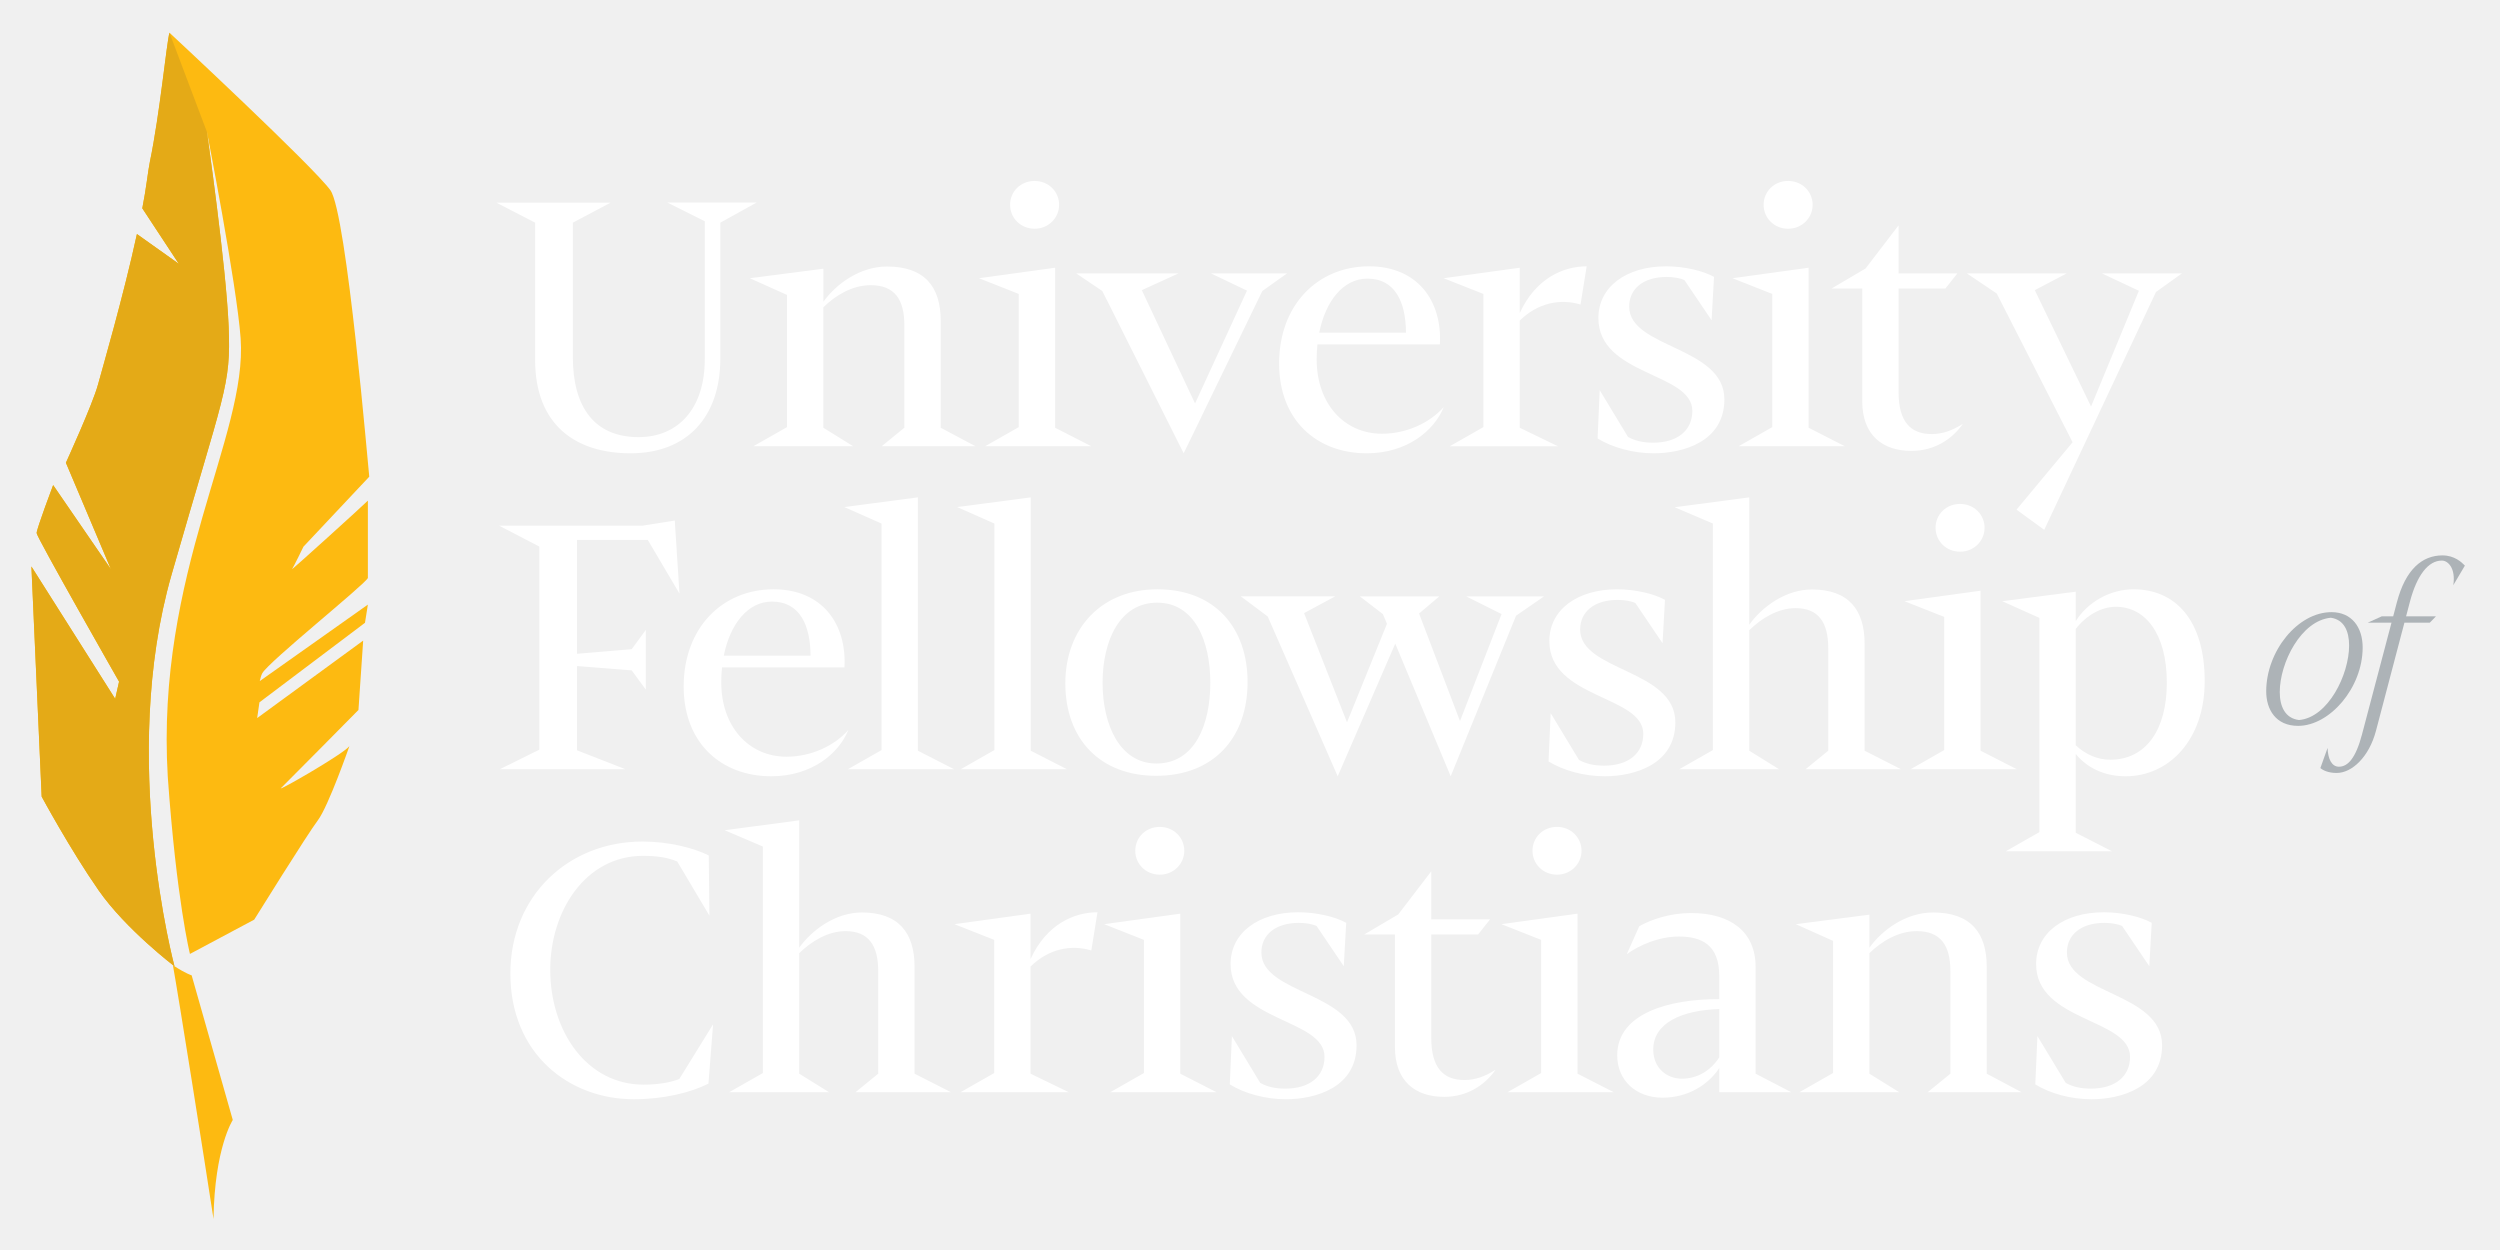
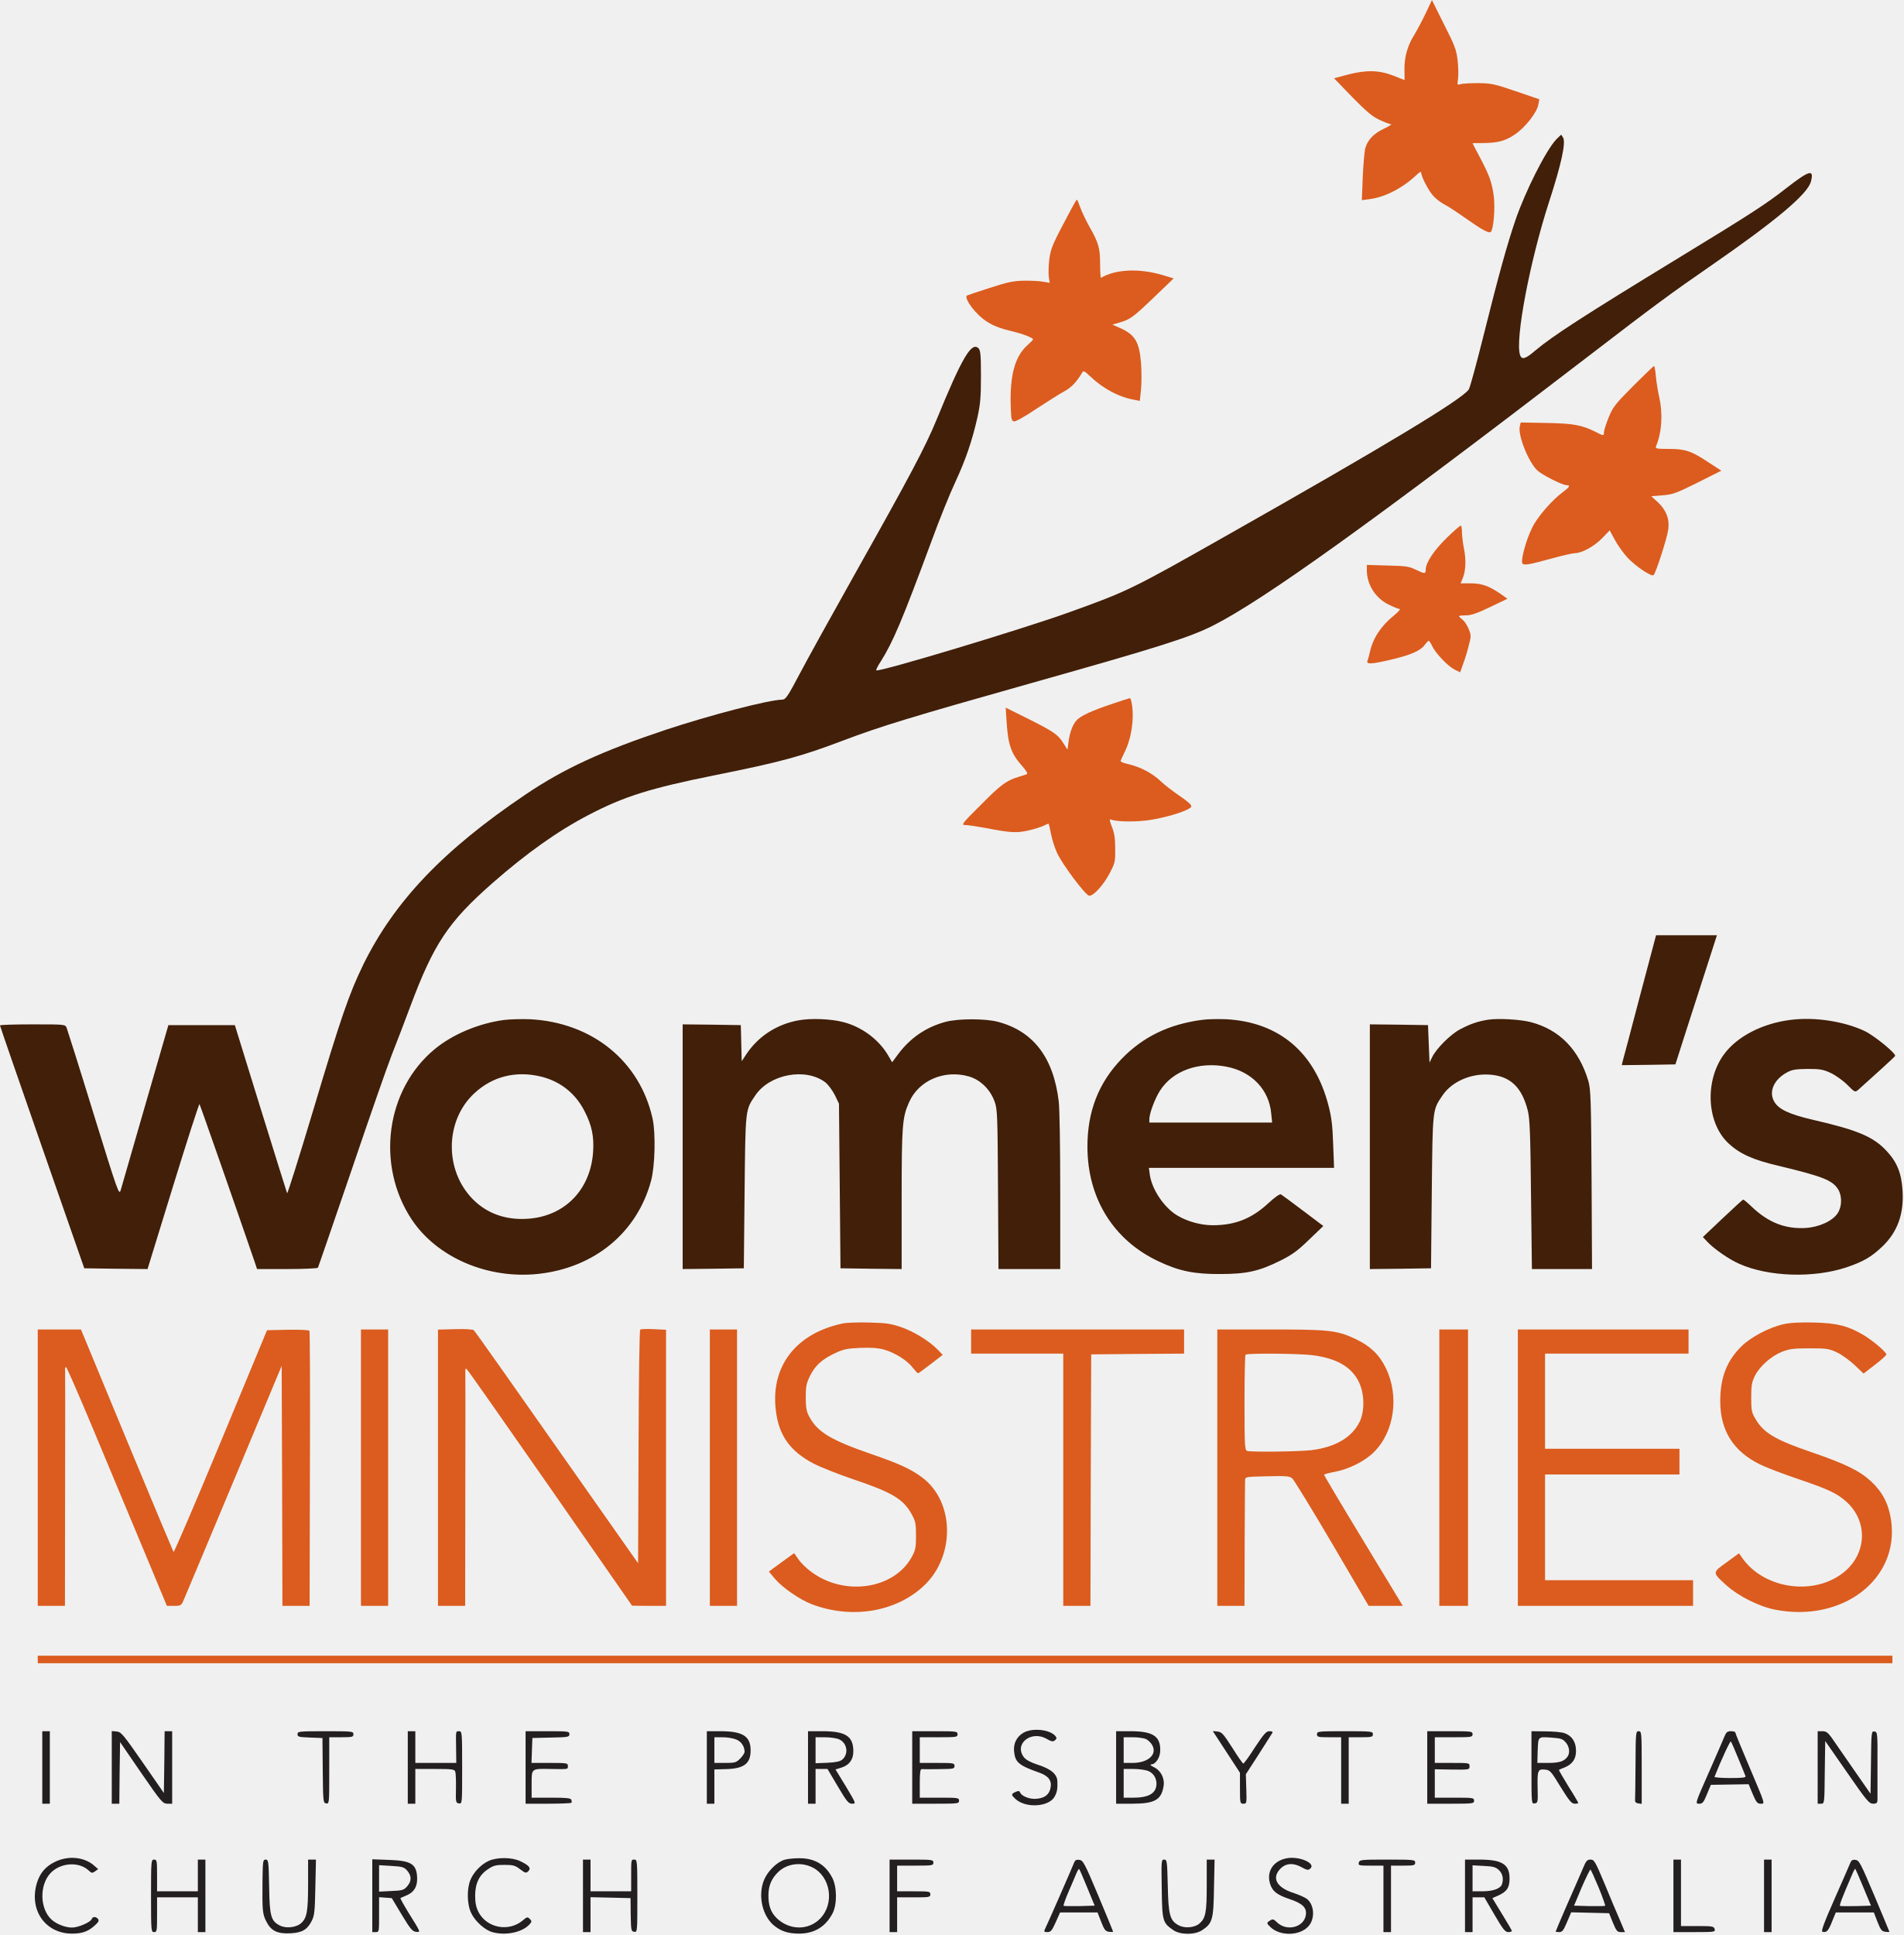
- <svg xmlns="http://www.w3.org/2000/svg" viewBox="0 0 2484 1242" fill-rule="evenodd" clip-rule="evenodd" stroke-linejoin="round" stroke-miterlimit="2">
-   <g fill-rule="nonzero">
-     <path d="M606.68 201.38l-37.5 19.85v133.43c0 50.24 21.73 79.67 65.36 79.67 39.16 0 65.72-28.25 65.72-77.35V219.83l-37.2-18.6h88.77l-36.12 20v135.13c0 57.99-33.13 94.04-89.23 94.04-53.9 0-94.79-27.55-94.79-92.95V221.23l-38.44-19.85h113.43zM898.56 425V323.13c0-25.48-9.56-39.77-33.43-39.77-18.5 0-35.08 10.26-47.04 21.92V425l29.6 18.37H748.6l33.38-18.99V293.03l-36.95-16.58L818.1 267v32.83c12.73-17.68 36.29-35.02 63.22-35.02 37.22 0 53.37 19.94 53.37 53.93V425l34.57 18.37h-93.21L898.56 425zM1003.63 203.53c0-13.12 10.32-23.74 24.36-23.74 13.85 0 24.35 10.62 24.35 23.74 0 12.91-10.5 23.74-24.35 23.74-14.04 0-24.36-10.83-24.36-23.74zm8.6 220.85V292.05l-39.48-15.6 75.6-10.43V425l35.96 18.37H978.87l33.37-18.99zM1254.23 289.16l-60.58 125.02.03.08-17.58 36.14-80.84-161.24-25.93-17.51h101.64l-36.46 16.65 52.89 112.58 51.6-112.12-35.82-17.11h75.63l-24.58 17.5zM1310.78 330.56h86.2c-.14-29.9-10.43-53.72-38.32-53.72-24.17 0-41.61 22.51-47.88 53.72zm123.79 73.84c-9.8 24.03-37.04 46-76.62 46-49.08 0-87.03-32.37-87.03-89.2 0-58.65 38.74-96.58 89.31-96.58 48.7 0 72.83 34.89 70.45 77.58h-121.67c-.5 4.81-.77 9.78-.77 14.85 0 44.1 27.42 73.91 64.89 73.91 24.4 0 47.48-10.78 61.44-26.56zM1510 311.14c15.68-34.44 43.17-46.52 66.52-46.52l-6.11 37.96c-20.04-6.09-42.43-1.7-60.4 15.97V425l37.9 18.38h-107.4l33.38-19V292.05l-39.5-15.6 75.61-10.43v45.12zM1703.05 275.11l-2.42 43.09-26.98-39.9c-4.27-2.04-11.19-3.13-17.61-3.13-23.03 0-37.28 11.6-37.28 29.45 0 41.57 94.59 39.4 94.59 92.18 0 42.13-41.14 53.6-70.21 53.6-20.55 0-41.29-5.78-55.77-14.77l2.1-47.97 28.12 46.47c6.77 3.84 14.95 5.72 24.93 5.72 24.51 0 38.98-12.36 38.98-31.6 0-38.4-93.34-34.72-93.34-92.23 0-31.1 27.8-51.4 67.3-51.4 18.07 0 36.94 4.48 47.59 10.5zM1752.33 203.53c0-13.12 10.31-23.74 24.35-23.74 13.85 0 24.36 10.62 24.36 23.74 0 12.91-10.5 23.74-24.36 23.74-14.04 0-24.35-10.83-24.35-23.74zm8.6 220.85V292.05l-39.5-15.6 75.62-10.43V425l35.95 18.37h-105.44l33.37-18.99zM1950.3 421.13c-10.67 15.28-28.24 26.88-51.1 26.88-28.8 0-48.88-15.7-48.88-49.44V286.7h-30.52l33.8-19.92 32.83-42.88v47.75h58.43l-11.94 15.05h-46.49v102.98c0 29.25 11.87 41.62 32.9 41.62 10.9 0 20.74-3.69 30.97-10.17zM2167.96 271.65l-25.77 18.44-111.06 236.36-27.52-20.07 55.72-66.95-75.37-147.8-29.7-19.98h99.26l-31.75 16.65 55.89 115.61 47.54-114.99-36.74-17.27h79.5zM573.33 536.5v113.1l54.33-4.57 14.04-19.16v59.38l-14.04-19.16-54.33-4.31v83.73l48.03 18.77H496.65l39.2-19.39V543.06l-39.98-20.78h142.61l31.98-5.06 4.66 72.58-31.45-53.3h-70.34zM719.15 651.46h86.2c-.14-29.89-10.43-53.72-38.32-53.72-24.18 0-41.62 22.51-47.88 53.72zm123.79 73.84c-9.8 24.03-37.04 46-76.62 46-49.08 0-87.02-32.37-87.02-89.19 0-58.66 38.73-96.59 89.3-96.59 48.71 0 72.83 34.9 70.45 77.58H717.4c-.51 4.81-.77 9.78-.77 14.85 0 44.1 27.41 73.92 64.88 73.92 24.4 0 47.47-10.79 61.44-26.57z" fill="#fff" />
-     <path d="M875.88 745.28V520.2l-36.94-16.38 73.06-9.64V745.9l35.94 18.38H842.51l33.37-19zM988.01 745.28V520.2l-36.93-16.38 73.05-9.64V745.9l35.95 18.38H954.64l33.37-19zM1202.57 678.37c0-41.93-15.87-79.55-52.8-79.55-37.12 0-54.24 37.62-54.24 79.55 0 42.13 17.31 80.26 53.46 80.26 37.9 0 53.58-38.13 53.58-80.26zm-144.05.59c0-54.33 35.74-93.44 91.45-93.44 56.91 0 89.62 37.93 89.62 92.26 0 55.45-33.88 93.06-90.8 93.06-55.71 0-90.27-36.42-90.27-91.88zM1534.16 592.55l-27.8 19.21-64.95 159.54-55.09-131.79-57.18 131.8-69.53-158.77-26.75-20h93.79l-30.92 16.66 42.65 108.5 39.7-97.9-4-9.59-22.95-17.66h78.97l-20.11 17.04 40.65 106.86 41.3-106.32-35.1-17.58h77.32zM1654.32 596.02l-2.42 43.08-26.98-39.9c-4.27-2.03-11.19-3.13-17.61-3.13-23.03 0-37.28 11.61-37.28 29.45 0 41.57 94.59 39.4 94.59 92.18 0 42.13-41.14 53.6-70.2 53.6-20.56 0-41.3-5.77-55.78-14.76l2.1-47.98 28.12 46.47c6.77 3.85 14.95 5.72 24.93 5.72 24.51 0 38.98-12.35 38.98-31.6 0-38.4-93.34-34.72-93.34-92.22 0-31.1 27.8-51.4 67.3-51.4 18.08 0 36.94 4.47 47.59 10.49zM1816.55 745.9V644.03c0-25.48-9.56-39.77-32.45-39.77-17.7 0-34.12 10.26-46.06 21.92V745.9l29.6 18.38h-99.08l33.37-19V520.2L1664 504.01l74.04-9.83V620.7c12.7-17.66 36.1-35 62.23-35 36.24 0 52.4 19.94 52.4 53.93V745.9l36.14 18.38h-94.78l22.52-18.38zM1923.17 524.43c0-13.11 10.31-23.73 24.35-23.73 13.85 0 24.36 10.62 24.36 23.73 0 12.92-10.51 23.74-24.36 23.74-14.04 0-24.35-10.82-24.35-23.74zm8.6 220.85V612.95l-39.5-15.6 75.61-10.42V745.9l35.96 18.38h-105.45l33.38-19z" fill="#fff" />
-     <path d="M2152.96 678.4c0-49.62-21.96-75.5-50.6-75.5-14.45 0-29.28 8.36-39.9 21.96v115.69c9.94 9.21 21.65 14.3 34.23 14.3 35.7 0 56.27-29.91 56.27-76.44zm37.63-1.54c0 58.68-35.95 94.44-78.43 94.44-21.94 0-38.78-8.78-49.7-22.16v78.3l35.96 18.36h-105.44l33.37-19V613.94l-36.94-16.58 73.06-9.45v29.2c12.34-19.58 34.9-31.58 57.36-31.58 41.25 0 70.76 30.2 70.76 91.34zM704.9 909.83L672.92 856c-8.95-3.8-19.55-5.63-34-5.63-57.3 0-92.2 54.92-92.2 113.03 0 61.83 36.68 114.3 92.67 114.3 13.9 0 26.1-1.89 35.56-5.6l33.57-54.34-4.6 58.93c-17.6 8.9-44.45 15.52-74.2 15.52-64.07 0-122.62-44.83-122.62-124.96 0-77.03 57.62-131.1 131.26-131.1 26.2 0 51.14 6.43 65.86 13.82l.66 59.86zM872.6 1066.81V964.94c0-25.49-9.55-39.77-32.45-39.77-17.7 0-34.12 10.26-46.05 21.91v119.73l29.6 18.37H724.6l33.38-19V841.12l-37.93-16.2 74.04-9.83v126.54c12.7-17.66 36.09-35 62.24-35 36.23 0 52.38 19.94 52.38 53.93v106.26l36.15 18.37h-94.79l22.53-18.37zM1023.95 952.95c15.68-34.44 43.16-46.52 66.5-46.52l-6.1 37.95c-20.04-6.08-42.44-1.7-60.4 15.97v106.46l37.9 18.38h-107.4l33.38-19V933.86l-39.5-15.6 75.62-10.43v45.12zM1128 845.33c0-13.1 10.31-23.73 24.36-23.73 13.84 0 24.35 10.62 24.35 23.73 0 12.92-10.5 23.74-24.35 23.74-14.05 0-24.36-10.82-24.36-23.74zm8.6 220.86V933.86l-39.49-15.6 75.61-10.43v158.98l35.95 18.37h-105.44l33.38-19zM1337.59 916.92l-2.42 43.1-26.98-39.92c-4.27-2.02-11.2-3.13-17.61-3.13-23.04 0-37.27 11.62-37.27 29.45 0 41.57 94.58 39.4 94.58 92.19 0 42.12-41.14 53.6-70.21 53.6-20.55 0-41.29-5.77-55.77-14.76l2.1-47.98 28.12 46.46c6.78 3.85 14.95 5.73 24.93 5.73 24.51 0 38.98-12.35 38.98-31.6 0-38.4-93.33-34.73-93.33-92.23 0-31.1 27.78-51.4 67.29-51.4 18.08 0 36.94 4.48 47.59 10.49zM1485.99 1062.93c-10.67 15.3-28.25 26.9-51.1 26.9-28.79 0-48.88-15.7-48.88-49.45V928.5h-30.52l33.8-19.92 32.83-42.87v47.74h58.44l-11.95 15.05h-46.49v102.98c0 29.27 11.87 41.63 32.9 41.63 10.9 0 20.74-3.68 30.97-10.18zM1522.69 845.33c0-13.1 10.31-23.73 24.35-23.73 13.85 0 24.36 10.62 24.36 23.73 0 12.92-10.51 23.74-24.36 23.74-14.04 0-24.35-10.82-24.35-23.74zm8.6 220.86V933.86l-39.49-15.6 75.61-10.43v158.98l35.95 18.37h-105.44l33.37-19zM1708.25 1050.6v-48c-37.65 1.13-65.58 14.05-65.58 40.2 0 18.84 13.87 29 28.41 29 15.45 0 28.81-8.17 37.17-21.2zm0 34.58v-23.92c-10.96 16.5-30.9 29.4-56.44 29.4-25.58 0-44.95-16.59-44.95-42.15 0-41.9 52.08-55.98 101.4-55.76v-22.87c0-30.9-17.09-39.33-40.17-39.33-20.47 0-40.13 9.07-51.76 17.58l12.43-27.82c12.12-6.83 30.69-13.12 51.44-13.12 39.12 0 64.16 18.47 64.16 53.44v106.18l35.37 18.37h-71.48zM1937.9 1066.81V964.94c0-25.49-9.57-39.77-33.44-39.77-18.5 0-35.08 10.26-47.04 21.92v119.72l29.6 18.37h-99.09l33.38-19V934.85l-36.95-16.58 73.06-9.45v32.82c12.72-17.66 36.29-35 63.22-35 37.22 0 53.37 19.93 53.37 53.92v106.26l34.57 18.37h-93.21l22.53-18.37zM2137.96 916.92l-2.42 43.1-26.98-39.92c-4.27-2.02-11.2-3.13-17.6-3.13-23.04 0-37.28 11.62-37.28 29.45 0 41.57 94.58 39.4 94.58 92.19 0 42.12-41.14 53.6-70.2 53.6-20.56 0-41.3-5.77-55.78-14.76l2.1-47.98 28.12 46.46c6.77 3.85 14.95 5.73 24.93 5.73 24.51 0 38.98-12.35 38.98-31.6 0-38.4-93.33-34.73-93.33-92.23 0-31.1 27.78-51.4 67.29-51.4 18.08 0 36.94 4.48 47.59 10.49z" fill="#fff" />
-     <path d="M2334.08 641.36c0-14.34-5.1-25.71-18.13-27.57-29.64 2.7-50.78 44.77-50.78 73.82 0 14.4 5.37 26.13 19.15 27.82 28.94-2.58 49.76-45.14 49.76-74.07zm-82.37 45.57c0-39.95 31.3-78.7 64.84-78.7 20.18 0 30.99 15.05 30.99 35.07 0 40.3-32.83 77.92-64.17 77.92-22.2 0-31.66-16.32-31.66-34.29z" fill="#ADB3B7" />
-     <path d="M2437.58 581.47c2.58-16.76-5.15-24.48-11.34-24.48-13.52 0-24.8 14.57-31.73 40.84l-3.82 14.54h29.68l-6.12 6.33h-25.22l-28.25 107.38c-6.9 26.2-23.95 41.93-39.04 41.93-7.99 0-13.23-2.35-16.22-4.86l7.16-20.01c.38 11.56 4.43 18.66 11.3 18.66 8.88 0 16.68-8.52 22.89-32.04l29.32-111.06h-23.65l14-6.33h11.33l3.71-14.05c8.63-32.79 25.22-46.48 45.26-46.48 11.86 0 19 6.73 22.28 10.15l-11.54 19.48z" fill="#ADB3B7" />
-     <path d="M255.52 713.48s1.1-7.83 2.25-15.63l104.88-79.05 2.87-18.07-107.42 76c.67-3.02 1.45-5.8 2.5-7.77 6.05-11.26 101.3-87.56 104.92-94.64v-76.9c-3.64 3.86-76.9 70.23-75.3 67.98 1.62-2.25 11.27-22.2 11.27-22.2l65.4-69.56c-.84-6.1-22.28-261.59-38.56-284.55-16.3-22.96-159.95-156.6-159.95-156.6-3.07 11.51-9.2 79.55-19.47 128.3-1.98 9.42-3.54 26.28-7.52 46.2l36.28 55.16-41.62-29.6c-13.3 61.39-35.22 136.44-38.73 149.72-4.98 18.82-31.83 77.51-31.83 77.51l44.74 105.83-57.43-83.62s-16.42 43.55-16.4 47.66c.01 4.1 81.9 147.63 81.9 147.63l-3.85 17.07-83.25-131.5 10.2 228.64s28.41 52.7 56.7 93.31c26.91 38.6 75.3 75.37 75.3 75.37s-55.44-206.2-2.97-389.07 59.19-187.03 56.73-246.95c-2.45-59.94-21.61-193.4-21.61-193.4s29.64 151.6 33.55 205.43c7.03 96.78-84.5 232.89-72.4 435.65 8.72 122.78 22.03 176 22.03 176l63.85-34.07s52.74-84.84 63.22-98.68c10.49-13.85 31.35-73.67 31.35-73.67-6.87 8.37-72.35 45.8-67.92 41.61 4.44-4.19 76.93-77.6 76.93-77.6l4.69-68.93-105.33 76.99z" fill="#fdba11" />
-     <path d="M173.33 960c11.07 7.24 17.1 9.11 17.1 9.11l40.86 143.7s-18.09 27.66-19.15 98.33c-8.52-55.77-35.05-223.29-40.37-252.24l1.56 1.1z" fill="#fdba11" />
-     <path d="M168.38 32.5c-3.06 11.5-9.62 80.38-19.47 128.3-1.94 9.42-3.55 26.27-7.52 46.18l36.29 55.16-41.63-29.6c-13.31 61.4-34.17 133.32-38.73 149.73-5.52 19.9-31.83 77.52-31.83 77.52l44.74 105.82-57.43-83.63s-16.42 43.57-16.4 47.67c.02 4.1 81.9 147.63 81.9 147.63l-3.85 17.07-83.25-131.5 10.2 228.64s28.41 52.7 56.7 93.31c26.9 38.6 75.3 75.37 75.3 75.37s-55.44-206.2-2.97-389.07c52.47-182.86 59.19-187.03 56.74-246.95-2.46-59.93-21.54-193.03-21.54-193.03L168.38 32.5z" fill="#e4aa17" />
-   </g>
+ <svg xmlns="http://www.w3.org/2000/svg" fill-rule="evenodd" stroke-linejoin="round" stroke-miterlimit="2" clip-rule="evenodd" viewBox="0 0 1451 1475">
+   <path fill="#db5c1e" fill-rule="nonzero" d="M10522,13699C10500,13653 10466,13588 10446,13555C10398,13478 10378,13404 10379,13320L10380,13252L10304,13282C10209,13319 10123,13320 9999,13287L9913,13264L10032,13141C10127,13044 10165,13012 10213,12989C10247,12973 10282,12960 10290,12960C10298,12960 10278,12947 10245,12931C10176,12899 10136,12857 10120,12802C10114,12782 10107,12696 10103,12611L10097,12457L10149,12464C10251,12477 10368,12538 10458,12623C10478,12643 10490,12649 10490,12639C10490,12612 10541,12515 10573,12482C10591,12463 10623,12439 10645,12428C10667,12417 10728,12377 10780,12340C10892,12261 10939,12235 10951,12247C10969,12265 10980,12401 10971,12479C10959,12573 10943,12618 10880,12738C10852,12790 10830,12833 10830,12834C10830,12835 10858,12835 10893,12835C10997,12836 11045,12848 11110,12892C11178,12937 11258,13039 11266,13092L11272,13125L11117,13178C10974,13227 10953,13231 10867,13232C10815,13232 10763,13229 10750,13225C10728,13218 10728,13219 10734,13261C10737,13285 10736,13340 10731,13383C10723,13452 10713,13480 10641,13621L10561,13782L10522,13699Z" transform="matrix(.11513 0 0 -.11513 -124.343 1586.76)" />
+   <path fill="#411f09" fill-rule="nonzero" d="M11383,12858C11315,12785 11180,12517 11115,12328C11059,12164 11005,11970 10900,11550C10855,11371 10813,11215 10805,11204C10763,11139 10247,10828 9190,10230C8576,9882 8545,9867 8161,9729C7848,9616 6897,9330 6882,9344C6879,9347 6892,9373 6911,9402C6992,9530 7052,9671 7246,10195C7298,10338 7370,10516 7405,10590C7474,10739 7516,10861 7552,11020C7571,11107 7575,11153 7575,11292C7575,11433 7572,11462 7559,11476C7513,11522 7451,11418 7281,11003C7206,10821 7105,10631 6742,9985C6591,9716 6426,9418 6376,9323C6296,9171 6282,9151 6260,9150C6171,9149 5791,9050 5490,8951C5070,8811 4814,8694 4560,8522C4015,8155 3691,7814 3485,7395C3392,7203 3340,7055 3154,6432C3061,6122 2983,5874 2981,5882C2978,5889 2899,6143 2805,6445L2635,6995L2195,6995L2043,6470C1960,6181 1886,5927 1880,5905C1868,5866 1865,5874 1699,6410C1607,6710 1526,6965 1521,6978C1511,7000 1509,7000 1295,7000C1177,7000 1080,6997 1080,6993C1080,6988 1206,6625 1359,6185L1638,5385L1847,5382L2057,5380L2226,5929C2319,6231 2398,6476 2401,6472C2405,6467 2660,5738 2766,5428L2782,5380L2980,5380C3092,5380 3181,5384 3185,5389C3188,5394 3287,5683 3406,6030C3524,6378 3645,6725 3675,6801C3705,6877 3760,7019 3796,7117C3952,7534 4048,7678 4339,7934C4567,8134 4775,8282 4980,8388C5212,8509 5383,8563 5815,8650C6249,8737 6385,8774 6664,8880C6910,8973 7105,9033 7910,9260C8751,9497 8954,9561 9111,9640C9447,9810 10167,10326 11605,11430C12037,11762 12143,11840 12411,12025C12840,12322 13047,12496 13070,12579C13093,12665 13062,12657 12904,12534C12777,12434 12671,12365 12195,12075C11559,11687 11360,11558 11245,11461C11180,11405 11155,11398 11144,11433C11111,11536 11210,12055 11336,12444C11417,12692 11448,12836 11430,12870C11424,12881 11418,12890 11417,12890C11415,12890 11400,12875 11383,12858Z" transform="matrix(.11513 0 0 -.11513 -124.343 1586.76)" />
+   <path fill="#db5c1e" fill-rule="nonzero" d="M8167 12387C8048 12164 8039 12143 8028 12069 8023 12028 8021 11976 8024 11952L8030 11910 7987 11917C7964 11922 7907 11924 7860 11924 7788 11922 7752 11915 7630 11875 7550 11850 7484 11827 7481 11825 7470 11813 7496 11765 7539 11718 7601 11650 7662 11617 7773 11591 7853 11572 7920 11546 7920 11535 7920 11532 7902 11514 7880 11494 7800 11421 7766 11297 7772 11095 7775 11007 7777 10995 7794 10992 7804 10990 7867 11025 7944 11077 8017 11125 8100 11177 8128 11192 8173 11216 8209 11254 8245 11315 8254 11330 8260 11327 8299 11290 8384 11209 8487 11154 8591 11135L8627 11128 8635 11205C8639 11247 8639 11325 8635 11378 8624 11518 8595 11567 8495 11611L8445 11633 8493 11647C8563 11667 8584 11683 8724 11817L8851 11939 8778 11961C8623 12007 8467 12000 8370 11943 8367 11941 8364 11981 8364 12032 8364 12139 8354 12175 8294 12280 8271 12321 8243 12379 8233 12408 8223 12436 8213 12460 8210 12460 8207 12460 8188 12427 8167 12387zM11894 11227C11774 11106 11760 11089 11731 11018 11714 10976 11700 10932 11700 10921 11700 10895 11699 10895 11642 10924 11555 10968 11495 10979 11317 10982L11149 10985 11143 10961C11128 10901 11203 10715 11263 10664 11300 10633 11426 10570 11452 10570 11480 10570 11473 10558 11429 10525 11357 10472 11261 10362 11226 10291 11183 10206 11144 10060 11162 10049 11178 10039 11209 10045 11359 10086 11428 10105 11495 10120 11509 10120 11554 10120 11639 10167 11689 10220L11738 10271 11772 10208C11790 10174 11828 10121 11856 10090 11910 10033 12012 9964 12028 9974 12042 9983 12118 10218 12126 10278 12135 10347 12112 10406 12056 10458L12013 10497 12088 10503C12155 10508 12177 10516 12320 10587L12477 10666 12391 10722C12278 10797 12238 10810 12128 10810 12046 10810 12039 10812 12045 10828 12083 10919 12091 11041 12066 11152 12058 11187 12048 11248 12044 11288 12041 11327 12035 11360 12031 11359 12028 11358 11966 11299 11894 11227zM10658 10220C10574 10138 10520 10056 10520 10012 10520 9982 10513 9982 10457 10009 10410 10032 10392 10035 10268 10038L10130 10042 10130 10003C10132 9910 10187 9823 10273 9780 10306 9764 10340 9750 10348 9750 10355 9750 10338 9730 10308 9706 10223 9637 10171 9557 10151 9468 10145 9443 10138 9416 10134 9407 10125 9382 10164 9385 10295 9416 10424 9447 10485 9474 10513 9512 10524 9527 10537 9540 10540 9540 10543 9540 10554 9524 10563 9504 10586 9456 10666 9372 10711 9349L10748 9331 10768 9388C10780 9419 10797 9474 10805 9509 10821 9568 10821 9576 10805 9616 10796 9640 10778 9668 10764 9679 10751 9689 10740 9700 10740 9703 10740 9706 10761 9708 10786 9708 10820 9708 10859 9721 10946 9763L11061 9818 11016 9850C10938 9903 10891 9920 10818 9920L10751 9920 10765 9954C10785 10002 10788 10076 10774 10145 10767 10178 10761 10226 10760 10252 10760 10278 10757 10300 10753 10302 10748 10304 10706 10267 10658 10220zM8438 9120C8309 9077 8234 9042 8208 9013 8183 8986 8163 8933 8155 8872L8148 8819 8120 8863C8084 8920 8057 8938 7884 9025L7739 9097 7745 9001C7755 8848 7775 8792 7850 8708 7878 8676 7887 8659 7878 8656 7871 8653 7847 8646 7825 8639 7745 8615 7706 8587 7575 8454 7450 8330 7443 8320 7470 8320 7486 8320 7545 8311 7602 8301 7772 8268 7811 8266 7890 8284 7930 8293 7976 8308 7992 8316 8009 8325 8023 8330 8024 8328 8025 8326 8032 8296 8039 8260 8046 8224 8064 8168 8079 8135 8114 8059 8266 7856 8291 7852 8318 7847 8390 7926 8430 8006 8463 8069 8465 8080 8464 8165 8464 8232 8458 8269 8442 8308 8426 8350 8424 8360 8436 8356 8479 8340 8611 8339 8705 8355 8830 8376 8964 8421 8968 8443 8970 8453 8944 8476 8893 8511 8850 8540 8791 8585 8763 8612 8706 8665 8633 8703 8551 8723 8523 8729 8500 8738 8500 8743 8500 8747 8511 8773 8525 8800 8571 8891 8591 9020 8574 9123 8570 9143 8565 9160 8561 9160 8558 9160 8503 9142 8438 9120z" transform="matrix(.11513 0 0 -.11513 -124.343 1586.76)" />
+   <path fill="#411f09" fill-rule="nonzero" d="M11937 7183C11878 6958 11827 6765 11823 6752L11818 6730 11995 6732 12173 6735 12245 6960C12285 7084 12347 7276 12383 7388L12448 7590 12045 7590 11937 7183zM4416 7029C4247 7006 4075 6933 3957 6835 3634 6567 3568 6068 3806 5708 3974 5456 4309 5312 4645 5348 5017 5389 5299 5622 5391 5965 5417 6062 5422 6279 5401 6375 5317 6757 5000 7013 4589 7034 4532 7036 4454 7034 4416 7029zM4659 6655C4790 6624 4893 6542 4953 6420 4999 6330 5014 6255 5007 6155 4990 5904 4818 5729 4575 5713 4430 5703 4306 5747 4213 5840 4021 6032 4025 6363 4221 6544 4340 6655 4494 6694 4659 6655zM6363 7026C6221 6999 6102 6921 6024 6806L5991 6756 5988 6876 5985 6995 5793 6998 5600 7000 5600 5380 5803 5382 6005 5385 6010 5890C6016 6447 6014 6431 6082 6531 6177 6671 6415 6715 6545 6616 6563 6602 6591 6564 6607 6533L6635 6475 6645 5385 6848 5382 7050 5380 7050 5842C7050 6331 7054 6384 7099 6484 7162 6629 7333 6702 7496 6655 7571 6633 7636 6570 7665 6490 7684 6438 7685 6402 7688 5908L7691 5380 8100 5380 8100 5893C8100 6180 8096 6443 8090 6490 8055 6781 7922 6955 7687 7017 7604 7039 7426 7039 7342 7017 7211 6982 7106 6910 7024 6799L6987 6749 6962 6792C6901 6898 6788 6983 6664 7015 6580 7037 6446 7042 6363 7026zM9040 7030C8819 7001 8646 6917 8504 6769 8353 6611 8280 6422 8280 6191 8280 5849 8452 5571 8751 5431 8888 5366 8988 5346 9160 5347 9335 5347 9418 5366 9560 5437 9636 5475 9673 5502 9748 5575L9842 5665 9708 5766C9635 5821 9569 5870 9562 5874 9554 5879 9524 5858 9478 5816 9368 5714 9258 5670 9110 5670 9033 5670 8943 5694 8876 5734 8789 5785 8707 5906 8693 6005L8687 6050 9913 6050 9907 6208C9903 6331 9896 6386 9876 6463 9785 6816 9548 7015 9199 7034 9147 7036 9076 7035 9040 7030zM9200 6720C9368 6688 9483 6568 9497 6409L9503 6350 8690 6350 8690 6373C8690 6410 8727 6509 8761 6562 8845 6693 9017 6755 9200 6720zM10934 7031C10864 7020 10815 7003 10747 6967 10684 6934 10589 6839 10562 6782L10545 6747 10535 6995 10343 6998 10150 7000 10150 5380 10353 5382 10555 5385 10560 5890C10566 6447 10564 6431 10632 6531 10694 6622 10821 6677 10946 6667 11080 6657 11157 6584 11196 6428 11209 6376 11213 6275 11217 5873L11223 5380 11621 5380 11618 5973C11615 6501 11612 6571 11597 6624 11535 6833 11406 6965 11215 7015 11144 7033 11001 7041 10934 7031zM12938 7030C12749 7007 12582 6920 12495 6802 12365 6625 12380 6344 12527 6210 12601 6142 12688 6103 12854 6064 13150 5993 13213 5968 13251 5907 13278 5862 13276 5792 13247 5749 13213 5698 13126 5658 13037 5652 12901 5644 12790 5687 12680 5791 12652 5818 12626 5840 12622 5840 12618 5839 12557 5783 12485 5715L12355 5592 12385 5560C12429 5513 12529 5444 12595 5415 12790 5328 13087 5319 13305 5391 13417 5429 13469 5459 13542 5528 13643 5624 13687 5744 13677 5900 13670 6014 13641 6087 13573 6160 13485 6256 13381 6300 13080 6369 12923 6406 12854 6439 12826 6491 12790 6557 12827 6637 12914 6683 12948 6701 12972 6704 13050 6705 13132 6705 13153 6701 13202 6678 13234 6663 13283 6628 13311 6600 13362 6549 13362 6549 13384 6567 13478 6651 13626 6785 13628 6791 13635 6807 13491 6925 13426 6956 13290 7020 13096 7050 12938 7030z" transform="matrix(.11513 0 0 -.11513 -124.343 1586.76)" />
+   <path fill="#db5c1e" fill-rule="nonzero" d="M6661 5020C6347 4954 6178 4732 6218 4435 6239 4275 6314 4172 6467 4092 6511 4069 6625 4024 6721 3991 6986 3902 7060 3858 7115 3759 7142 3710 7145 3696 7145 3615 7145 3534 7142 3520 7116 3472 6998 3260 6673 3212 6453 3374 6421 3397 6382 3435 6367 3458L6338 3499 6254 3438 6171 3377 6211 3329C6260 3271 6377 3190 6457 3160 6720 3061 7011 3109 7196 3282 7406 3478 7401 3839 7186 4000 7111 4056 7032 4092 6849 4155 6582 4247 6492 4301 6438 4403 6420 4437 6415 4461 6415 4530 6415 4603 6419 4623 6443 4672 6477 4741 6523 4783 6609 4823 6664 4849 6688 4854 6775 4858 6851 4861 6891 4858 6936 4846 7007 4825 7089 4774 7125 4725 7140 4706 7155 4690 7159 4690 7162 4690 7200 4718 7243 4751L7322 4812 7288 4847C7234 4903 7130 4967 7045 4996 6977 5019 6945 5023 6835 5026 6764 5028 6685 5025 6661 5020zM12890 5015C12792 4993 12671 4929 12608 4866 12512 4770 12470 4660 12470 4505 12470 4311 12556 4174 12732 4087 12772 4067 12885 4024 12982 3991 13192 3920 13246 3894 13311 3834 13457 3696 13436 3472 13265 3355 13067 3218 12760 3269 12620 3461L12594 3498 12512 3438C12416 3369 12416 3372 12512 3285 12591 3214 12727 3146 12832 3125 13280 3037 13658 3328 13601 3718 13585 3825 13544 3904 13469 3974 13395 4043 13299 4090 13081 4165 12834 4249 12757 4295 12703 4388 12678 4430 12675 4444 12675 4530 12675 4611 12679 4632 12700 4674 12732 4737 12807 4803 12878 4832 12927 4851 12953 4855 13060 4855 13175 4855 13190 4853 13243 4828 13275 4813 13327 4775 13360 4744L13419 4688 13494 4746C13536 4778 13570 4809 13570 4814 13570 4830 13481 4906 13417 4944 13315 5004 13244 5022 13090 5026 12997 5028 12935 5025 12890 5015zM4093 4982L3980 4979 3980 3150 4160 3150 4161 3928C4162 4355 4162 4708 4161 4713 4161 4717 4163 4720 4168 4720 4172 4720 4420 4366 4720 3935L5265 3151 5378 3150 5490 3150 5490 4978 5409 4982C5364 4984 5324 4983 5319 4979 5314 4976 5309 4639 5308 4203L5305 3432 5104 3718C4461 4634 4227 4966 4217 4975 4210 4981 4158 4984 4093 4982zM1330 4980L1330 3150 1510 3150 1511 3933C1512 4363 1512 4718 1511 4723 1511 4727 1513 4730 1518 4730 1522 4730 1606 4538 1704 4303 1802 4067 1951 3712 2034 3513L2185 3150 2232 3150C2278 3150 2280 3151 2298 3193 2308 3216 2458 3573 2631 3987L2945 4739 2948 3945 2950 3150 3130 3150 3132 4056C3134 4554 3132 4966 3129 4971 3126 4977 3064 4979 2986 4978L2848 4975 2542 4237C2374 3832 2233 3503 2229 3507 2226 3512 2086 3845 1919 4248L1616 4980 1330 4980zM3470 4980L3470 3150 3650 3150 3650 4980 3470 4980zM5780 4980L5780 3150 5960 3150 5960 4980 5780 4980zM7510 4980L7510 4820 8120 4820 8120 3150 8300 3150 8302 3983 8305 4815 8613 4818 8920 4820 8920 4980 7510 4980zM9140 4980L9140 3150 9320 3150 9321 3558C9322 3782 9323 3974 9324 3985 9325 4004 9333 4005 9471 4008 9600 4011 9619 4009 9637 3993 9648 3983 9767 3789 9900 3563L10142 3150 10368 3150 10107 3581C9963 3818 9846 4015 9847 4018 9848 4022 9879 4030 9916 4037 10012 4055 10116 4107 10178 4169 10313 4304 10346 4541 10255 4726 10212 4814 10153 4870 10057 4916 9933 4974 9887 4980 9493 4980L9140 4980zM9776 4809C9932 4788 10029 4731 10077 4633 10115 4555 10117 4440 10082 4368 10031 4265 9922 4201 9765 4181 9681 4171 9360 4167 9337 4176 9322 4182 9320 4211 9320 4494 9320 4666 9323 4810 9327 4813 9338 4824 9692 4821 9776 4809zM10610 4980L10610 3150 10800 3150 10800 4980 10610 4980zM11130 4980L11130 3150 12290 3150 12290 3320 11310 3320 11310 4020 12200 4020 12200 4190 11310 4190 11310 4820 12260 4820 12260 4980 11130 4980zM1330 2820L1330 2770 13610 2770 13610 2820 1330 2820z" transform="matrix(.11513 0 0 -.11513 -124.343 1586.76)" />
+   <path fill="#231f20" fill-rule="nonzero" d="M7860 2312C7812 2286 7787 2237 7795 2181 7803 2113 7827 2093 7963 2045 8022 2024 8045 1993 8036 1946 8027 1901 8000 1879 7947 1873 7901 1867 7844 1889 7834 1915 7829 1926 7823 1926 7804 1918 7774 1904 7774 1899 7803 1872 7871 1808 8028 1818 8064 1889 8079 1918 8083 1939 8081 1988 8080 2035 8039 2070 7952 2098 7905 2113 7874 2130 7860 2147 7792 2234 7905 2328 8009 2270 8042 2251 8052 2249 8065 2260 8077 2270 8078 2275 8068 2288 8032 2331 7920 2343 7860 2312zM1360 2320L1360 1840 1410 1840 1410 2320 1360 2320zM1820 2321L1820 1840 1870 1840 1872 2044 1875 2248 2015 2044C2148 1851 2157 1841 2188 1840L2220 1840 2220 2320 2170 2320 2168 2115 2165 1911 2025 2113C1896 2299 1882 2315 1853 2318L1820 2321zM3050 2300C3050 2283 3058 2281 3133 2278L3215 2275 3217 2060C3219 1852 3220 1845 3240 1842 3260 1839 3260 1843 3260 2059L3260 2280 3340 2280C3413 2280 3420 2282 3420 2300 3420 2319 3413 2320 3235 2320 3058 2320 3050 2319 3050 2300zM3780 2320L3780 1840 3830 1840 3830 2070 3959 2070C4072 2070 4089 2068 4094 2053 4098 2043 4100 1993 4099 1940 4097 1850 4098 1845 4119 1842 4140 1839 4140 1839 4140 2079 4140 2313 4139 2320 4120 2320 4097 2320 4098 2326 4100 2203L4101 2110 3830 2110 3830 2320 3780 2320zM4560 2320L4560 1840 4708 1840C4790 1840 4859 1843 4863 1846 4866 1849 4866 1858 4863 1866 4859 1877 4830 1880 4729 1880L4600 1880 4600 1969C4600 2075 4596 2072 4725 2070 4846 2068 4840 2067 4840 2090 4840 2109 4833 2110 4720 2110L4599 2110 4602 2193 4605 2275 4728 2278C4842 2280 4850 2282 4850 2300 4850 2319 4843 2320 4705 2320L4560 2320zM5760 2320L5760 1840 5810 1840 5810 2067 5886 2069C6006 2072 6050 2105 6050 2193 6050 2287 5998 2320 5850 2320L5760 2320zM5955 2265C5988 2252 6010 2219 6010 2184 6010 2175 5997 2155 5981 2139 5954 2112 5946 2110 5881 2110L5810 2110 5810 2280 5865 2280C5896 2280 5936 2273 5955 2265zM6430 2320L6430 1840 6480 1840 6480 2070 6559 2070 6627 1955C6687 1854 6698 1840 6722 1840 6749 1840 6749 1840 6681 1954L6612 2067 6651 2079C6703 2095 6730 2132 6730 2187 6730 2287 6679 2320 6525 2320L6430 2320zM6629 2269C6687 2249 6703 2174 6658 2133 6643 2120 6617 2114 6559 2111L6480 2108 6480 2280 6539 2280C6571 2280 6611 2275 6629 2269zM7120 2320L7120 1840 7275 1840C7423 1840 7430 1841 7430 1860 7430 1879 7423 1880 7300 1880L7170 1880 7170 1975C7170 2046 7173 2070 7183 2069 7189 2068 7241 2068 7298 2069 7393 2070 7400 2071 7400 2090 7400 2109 7393 2110 7285 2110L7170 2110 7170 2280 7295 2280C7413 2280 7420 2281 7420 2300 7420 2319 7413 2320 7270 2320L7120 2320zM8470 2320L8470 1840 8575 1840C8725 1840 8769 1865 8784 1955 8793 2008 8767 2059 8720 2082 8701 2091 8692 2099 8701 2100 8732 2100 8762 2146 8762 2193 8764 2287 8713 2320 8565 2320L8470 2320zM8670 2267C8683 2260 8701 2243 8709 2228 8744 2166 8682 2110 8578 2110L8520 2110 8520 2280 8583 2280C8617 2280 8656 2274 8670 2267zM8684 2056C8725 2039 8746 1993 8734 1947 8721 1902 8673 1880 8588 1880L8520 1880 8520 2070 8585 2070C8621 2070 8665 2064 8684 2056zM9110 2321L9290 2045 9290 1943C9290 1843 9291 1840 9313 1840 9334 1840 9335 1842 9332 1937L9329 2035 9413 2165C9459 2237 9500 2301 9504 2308 9509 2316 9503 2320 9485 2320 9464 2320 9449 2303 9389 2213 9351 2153 9316 2105 9312 2106 9308 2106 9275 2153 9239 2211 9180 2303 9169 2315 9141 2318L9110 2321zM9800 2300C9800 2282 9807 2280 9880 2280L9960 2280 9960 1840 10010 1840 10010 2280 10090 2280C10163 2280 10170 2282 10170 2300 10170 2319 10163 2320 9985 2320 9807 2320 9800 2319 9800 2300zM10530 2320L10530 1840 10685 1840C10833 1840 10840 1841 10840 1860 10840 1879 10833 1880 10710 1880L10580 1880 10580 2068 10695 2066C10808 2065 10810 2065 10810 2088 10810 2110 10808 2110 10695 2110L10580 2110 10580 2280 10705 2280C10823 2280 10830 2281 10830 2300 10830 2319 10823 2320 10680 2320L10530 2320zM11220 2079C11220 1839 11220 1839 11241 1842 11262 1845 11263 1850 11261 1940 11258 2061 11262 2070 11308 2066 11343 2063 11348 2058 11413 1951 11470 1859 11486 1840 11506 1840 11519 1840 11530 1842 11530 1845 11530 1848 11501 1898 11464 1956 11428 2015 11400 2063 11402 2064 11404 2066 11419 2072 11437 2079 11491 2101 11515 2135 11515 2190 11515 2249 11488 2290 11439 2307 11420 2314 11363 2319 11313 2319L11220 2320 11220 2079zM11447 2246C11472 2217 11477 2174 11457 2149 11435 2120 11402 2110 11330 2110L11259 2110 11261 2183C11265 2287 11261 2283 11348 2278 11415 2273 11426 2270 11447 2246zM11909 2100C11908 1979 11907 1872 11906 1863 11905 1851 11913 1844 11928 1842L11950 1839 11950 2079C11950 2313 11949 2320 11930 2320 11911 2320 11910 2313 11909 2100zM12499 2288C12492 2270 12449 2171 12404 2069 12300 1833 12302 1840 12333 1840 12352 1840 12361 1850 12382 1903L12408 1965 12658 1969 12685 1904C12708 1850 12716 1840 12737 1840 12768 1840 12771 1828 12659 2093 12610 2208 12570 2306 12570 2311 12570 2316 12557 2320 12541 2320 12518 2320 12510 2314 12499 2288zM12589 2141C12613 2084 12634 2031 12637 2023 12641 2013 12620 2010 12535 2010 12476 2010 12430 2014 12432 2018 12476 2130 12536 2258 12540 2252 12544 2248 12566 2198 12589 2141zM13115 2320L13115 1840 13137 1840C13160 1840 13160 1840 13162 2048L13165 2255 13309 2048C13439 1860 13456 1840 13482 1840 13504 1840 13510 1845 13511 1863L13511 2100C13512 2309 13511 2315 13491 2318 13471 2321 13470 2317 13468 2113L13465 1906 13351 2070C13288 2161 13223 2254 13207 2278 13182 2312 13171 2320 13146 2320L13115 2320zM9596 1478C9509 1460 9465 1390 9489 1311 9504 1261 9534 1237 9617 1209 9705 1180 9734 1151 9726 1102 9713 1020 9597 992 9534 1056 9513 1076 9506 1078 9490 1067 9465 1052 9465 1048 9493 1022 9557 962 9686 965 9743 1028 9788 1077 9783 1170 9734 1209 9720 1220 9679 1238 9642 1250 9531 1286 9498 1350 9559 1411 9595 1447 9645 1450 9701 1418 9733 1400 9742 1399 9755 1410 9797 1445 9680 1496 9596 1478zM1442 1454C1381 1424 1344 1380 1324 1314 1271 1136 1380 980 1557 980 1626 980 1667 995 1712 1038 1733 1057 1737 1067 1729 1077 1714 1094 1694 1094 1687 1076 1679 1055 1598 1020 1557 1020 1512 1020 1454 1043 1421 1073 1344 1144 1340 1299 1413 1379 1478 1450 1602 1459 1667 1398 1686 1380 1691 1379 1709 1392L1730 1407 1707 1427C1641 1488 1532 1499 1442 1454zM4315 1461C4265 1438 4216 1387 4195 1336 4170 1277 4172 1172 4200 1116 4226 1061 4290 1004 4339 990 4428 965 4538 988 4586 1041 4602 1059 4602 1062 4588 1077 4573 1092 4569 1091 4541 1067 4448 989 4303 1017 4248 1123 4233 1153 4226 1183 4226 1230 4226 1312 4253 1369 4312 1407 4347 1431 4364 1435 4420 1435 4478 1435 4491 1431 4524 1406 4558 1380 4563 1379 4578 1393 4598 1414 4584 1431 4526 1459 4471 1486 4371 1487 4315 1461zM6275 1469C6226 1455 6165 1396 6140 1338 6095 1233 6128 1089 6213 1027 6258 993 6303 980 6374 980 6473 981 6547 1026 6593 1115 6623 1173 6622 1289 6591 1349 6545 1438 6473 1480 6370 1479 6334 1479 6291 1474 6275 1469zM6460 1418C6580 1357 6607 1180 6511 1080 6434 1000 6307 1001 6223 1082 6184 1120 6167 1166 6168 1234 6168 1297 6188 1345 6233 1388 6291 1444 6384 1456 6460 1418zM2080 1230C2080 997 2081 990 2100 990 2119 990 2120 997 2120 1105L2120 1220 2390 1220 2390 990 2440 990 2440 1470 2390 1470 2390 1260 2120 1260 2120 1365C2120 1463 2119 1470 2100 1470 2081 1470 2080 1463 2080 1230zM2818 1333C2816 1132 2818 1110 2843 1061 2874 998 2916 978 3002 982 3081 986 3115 1006 3145 1066 3162 1100 3165 1129 3168 1288L3172 1470 3120 1470 3120 1308C3120 1129 3112 1085 3076 1051 3043 1020 2974 1012 2932 1034 2874 1064 2865 1095 2862 1293 2859 1460 2857 1470 2839 1470 2821 1470 2820 1461 2818 1333zM3545 1472L3545 990 3568 990C3590 990 3590 992 3590 1106L3590 1221 3674 1215 3740 1105C3796 1012 3811 994 3834 992 3867 988 3868 985 3782 1123 3752 1172 3730 1213 3731 1215 3733 1216 3752 1225 3772 1233 3820 1253 3843 1289 3842 1345 3840 1440 3805 1463 3655 1468L3545 1472zM3777 1396C3806 1361 3806 1328 3776 1293 3754 1268 3745 1265 3671 1262L3590 1258 3590 1433 3672 1428C3745 1424 3756 1420 3777 1396zM4940 1470L4940 990 4990 990 4990 1221 5123 1218 5255 1215 5256 1105C5258 1001 5259 995 5279 992 5300 989 5300 990 5300 1229 5300 1463 5299 1470 5280 1470 5258 1470 5259 1474 5259 1343L5259 1260 4990 1260 4990 1470 4940 1470zM6970 1470L6970 990 7020 990 7020 1220 7130 1220C7233 1220 7240 1221 7240 1240 7240 1259 7233 1260 7130 1260L7020 1260 7020 1430 7140 1430C7253 1430 7260 1431 7260 1450 7260 1469 7253 1470 7115 1470L6970 1470zM8191 1448C8178 1414 8009 1028 7998 1008 7991 993 7994 990 8015 990 8037 990 8045 999 8070 1055L8099 1120 8347 1120 8371 1058C8392 1004 8400 995 8423 992 8438 990 8450 991 8450 993 8450 995 8406 1103 8352 1231 8261 1448 8251 1465 8227 1468 8206 1471 8198 1466 8191 1448zM8279 1284L8328 1165 8228 1162C8172 1161 8125 1162 8122 1164 8120 1167 8134 1209 8155 1257 8176 1305 8199 1360 8207 1379 8215 1397 8223 1410 8225 1408 8228 1406 8252 1350 8279 1284zM8772 1276C8775 1060 8778 1052 8850 1002 8897 971 8993 971 9040 1003 9108 1048 9115 1073 9118 1283L9122 1470 9070 1470 9070 1300C9070 1120 9063 1083 9022 1047 8991 1019 8924 1013 8884 1035 8826 1066 8816 1103 8812 1298 8808 1461 8807 1470 8788 1470 8769 1470 8769 1464 8772 1276zM10077 1450C10072 1431 10077 1430 10156 1430L10240 1430 10240 990 10290 990 10290 1430 10370 1430C10443 1430 10450 1432 10450 1450 10450 1469 10443 1470 10266 1470 10091 1470 10082 1469 10077 1450zM10780 1470L10780 990 10830 990 10830 1220 10908 1220 10975 1105C11031 1009 11046 990 11066 990 11079 990 11090 993 11090 998 11090 1002 11061 1052 11025 1110L10961 1215 10998 1231C11057 1257 11075 1284 11075 1345 11075 1439 11025 1470 10875 1470L10780 1470zM11004 1401C11030 1377 11037 1340 11024 1305 11013 1277 10964 1260 10895 1260L10830 1260 10830 1432 10904 1428C10966 1425 10983 1421 11004 1401zM11563 1417C11551 1389 11505 1282 11460 1181 11416 1080 11380 995 11380 993 11380 992 11391 990 11404 990 11424 990 11432 1001 11455 1055L11483 1121 11608 1118 11734 1115 11759 1053C11782 998 11788 990 11812 990L11839 990 11804 1073C11784 1118 11739 1226 11703 1313 11642 1459 11635 1470 11611 1470 11589 1470 11581 1461 11563 1417zM11665 1285C11691 1221 11710 1167 11708 1164 11705 1162 11657 1161 11602 1162L11502 1165 11553 1287C11582 1353 11608 1406 11611 1404 11614 1402 11638 1349 11665 1285zM12160 1470L12160 990 12299 990C12433 990 12438 991 12433 1010 12428 1028 12419 1030 12319 1030L12210 1030 12210 1470 12160 1470zM12760 1470L12760 990 12810 990 12810 1470 12760 1470zM13331 1448C13326 1435 13279 1328 13227 1210 13155 1047 13136 994 13147 992 13174 985 13186 998 13210 1059L13235 1120 13487 1120 13511 1058C13532 1004 13540 995 13563 992 13578 990 13590 990 13590 992 13590 994 13545 1101 13491 1230 13400 1445 13390 1465 13366 1468 13347 1471 13338 1466 13331 1448zM13418 1285L13468 1165 13368 1162C13313 1161 13265 1161 13263 1164 13258 1169 13280 1225 13340 1364 13351 1391 13362 1411 13364 1409 13366 1407 13391 1351 13418 1285z" transform="matrix(.11513 0 0 -.11513 -124.343 1586.76)" />
</svg>
